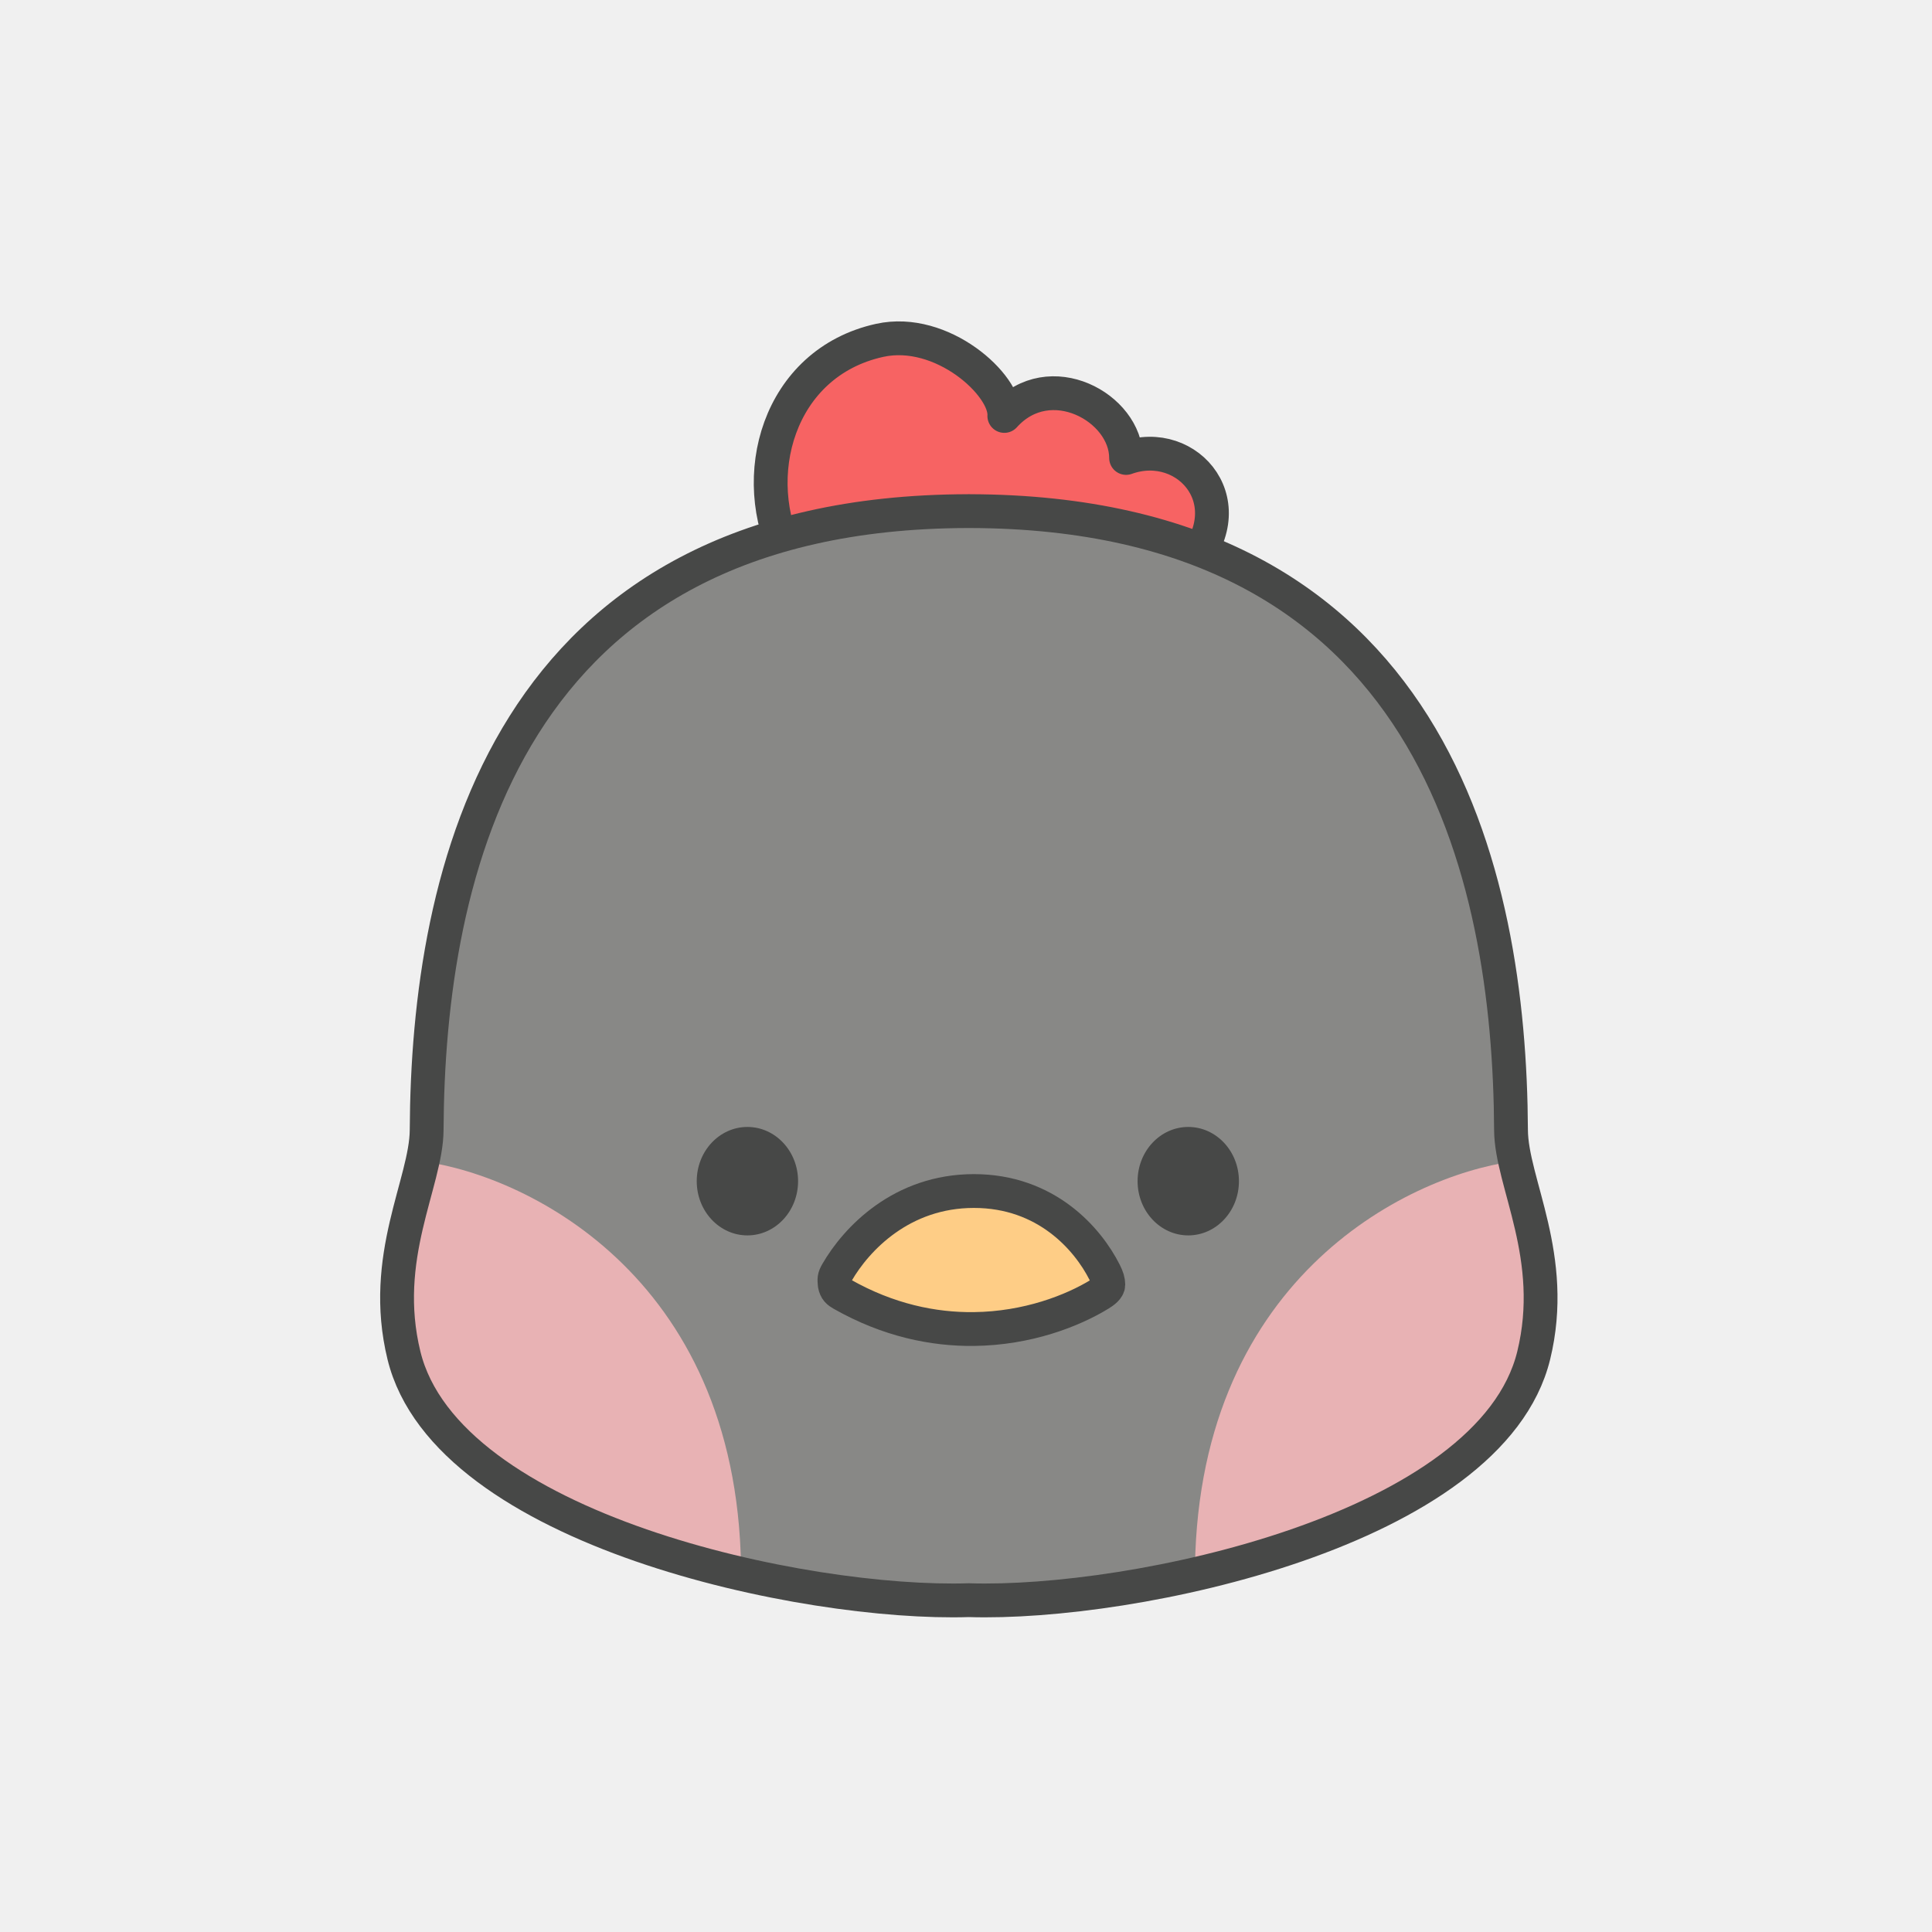
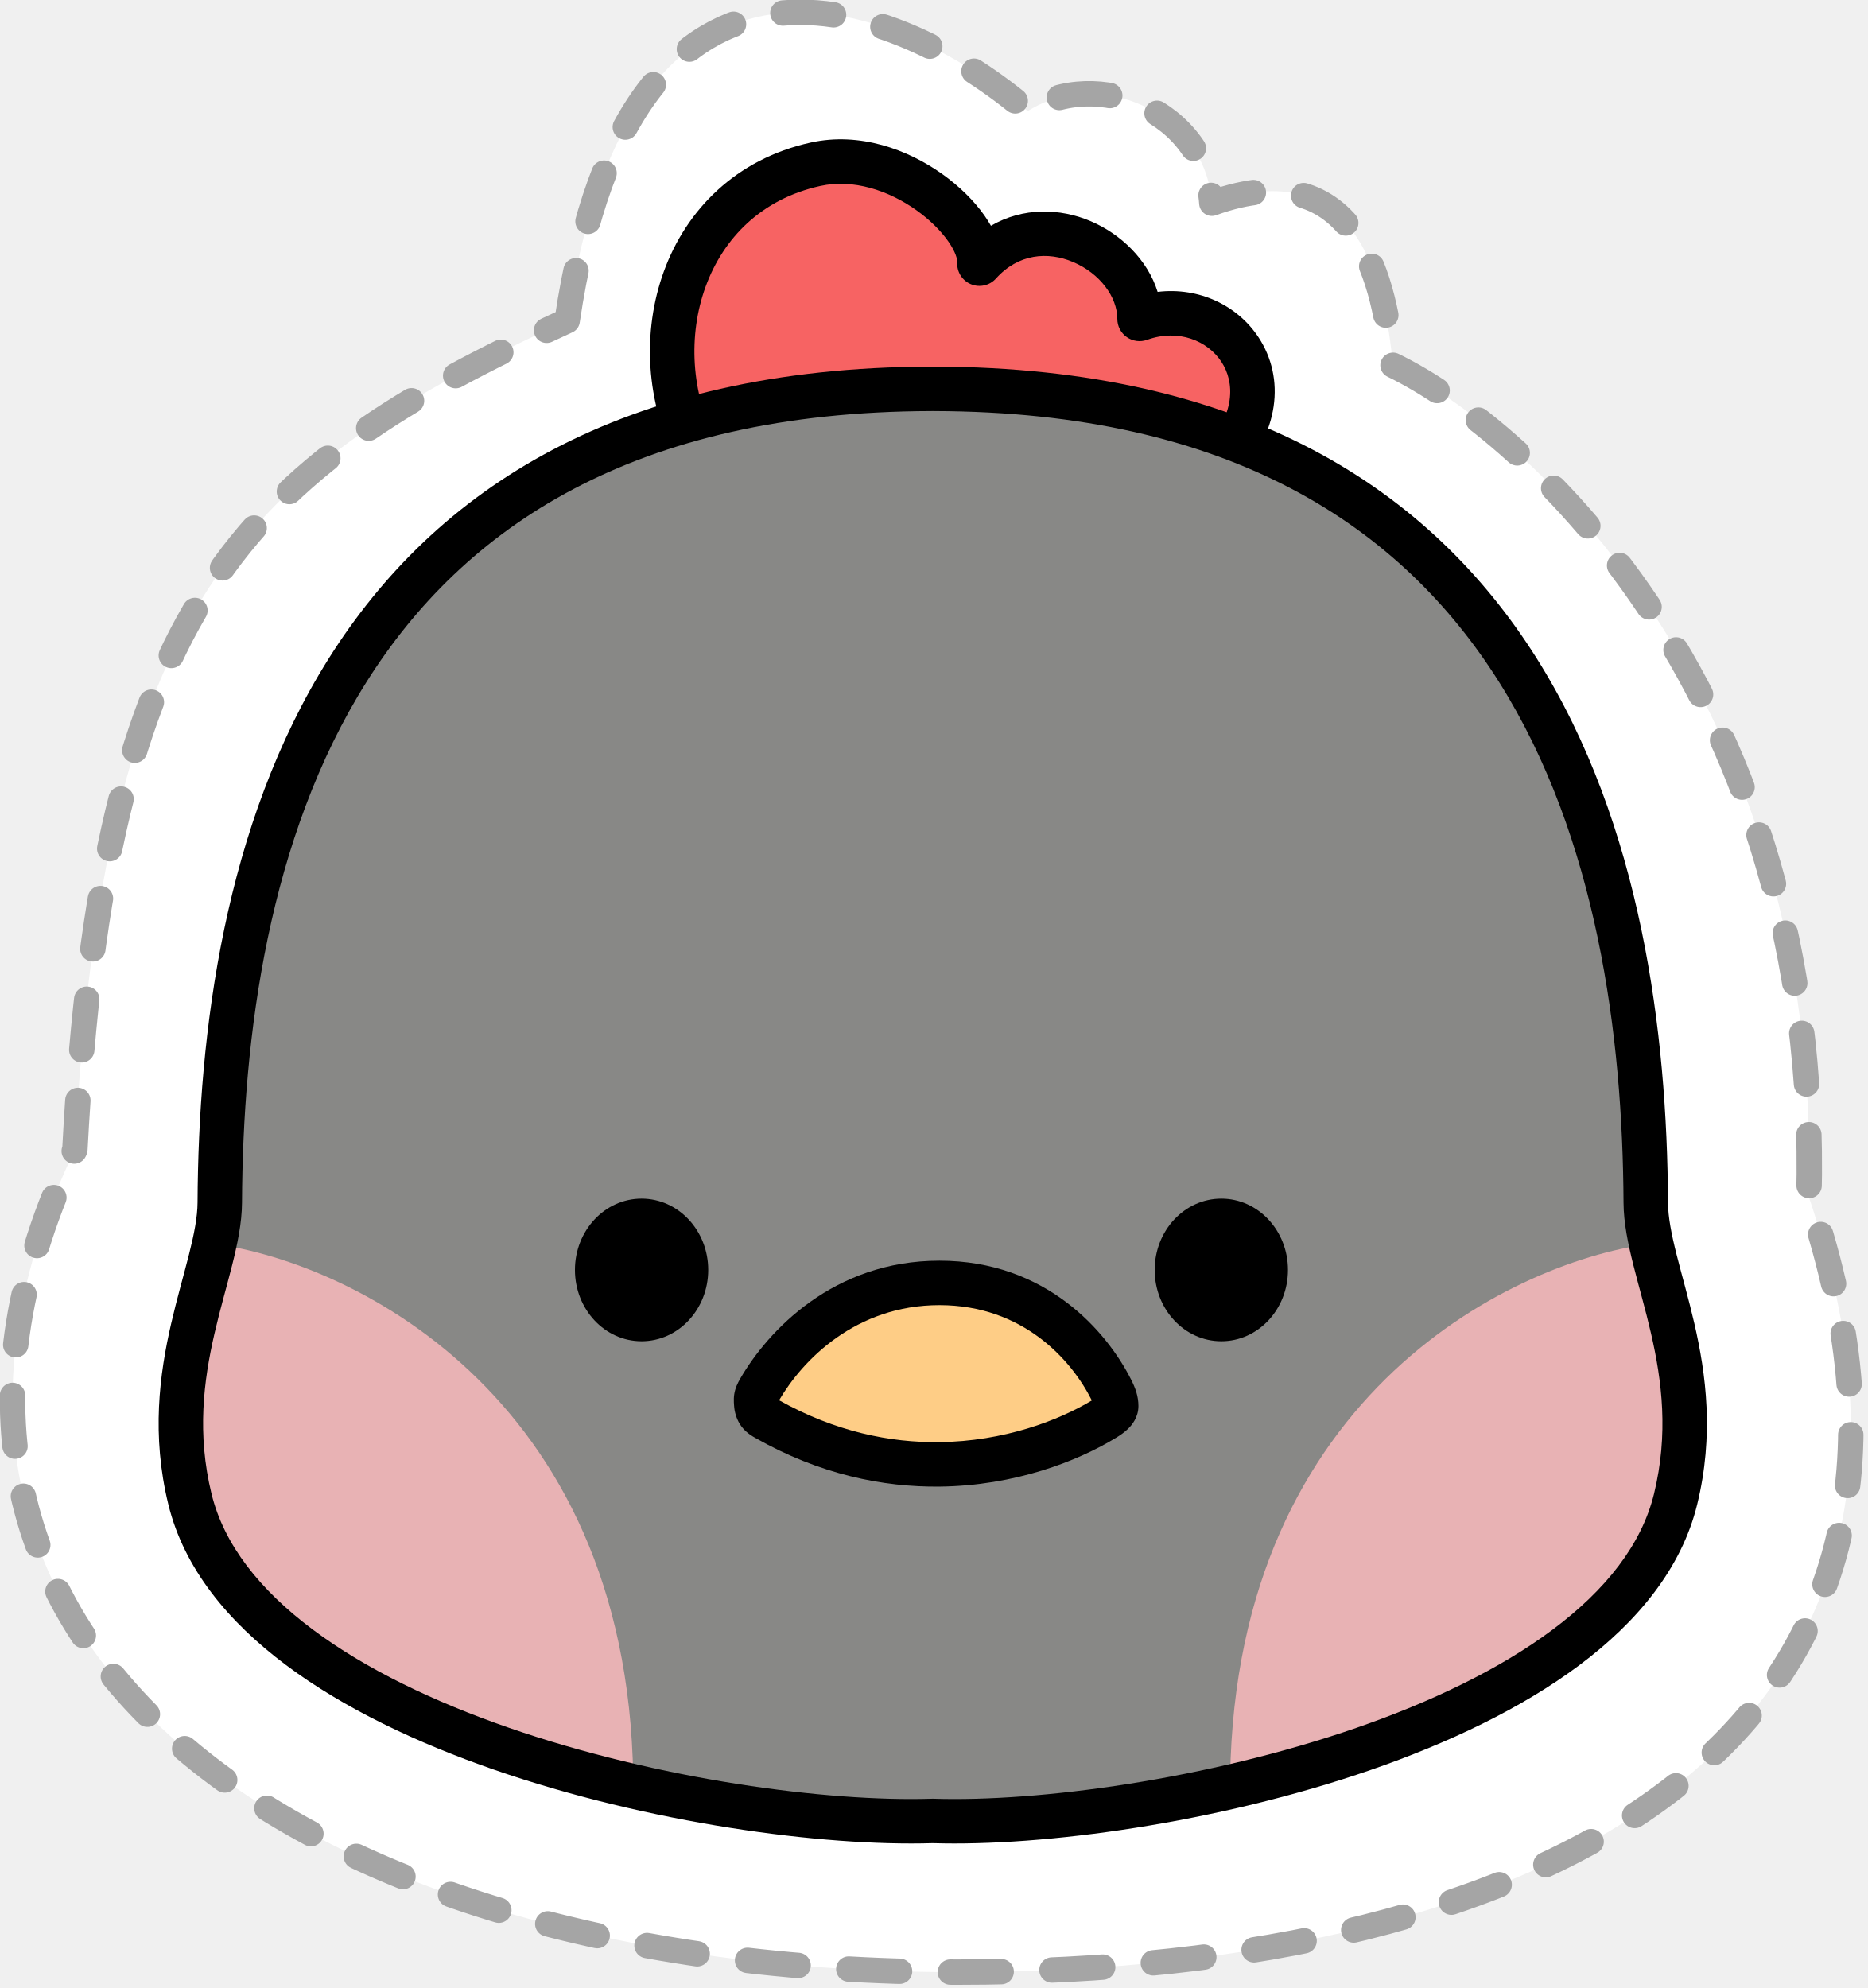
- <svg xmlns="http://www.w3.org/2000/svg" width="400" height="400" viewBox="0 0 400 400" fill="none">
-   <path d="M182.259 68.423C161.042 73.061 154.559 96.832 163.399 113.645L245.911 115.964C258.877 102.629 246.5 88.135 233.534 92.773C233.534 82.337 217.621 73.641 208.191 84.077C208.584 77.699 195.225 65.588 182.259 68.423Z" fill="#F76363" />
-   <path d="M200.586 105.761C296.537 105.975 312.369 180.943 312.632 233.893C312.686 244.804 322.31 260.215 317.329 280.577C308.479 316.759 234.264 332.329 200.38 331.24C166.496 332.329 92.281 316.759 83.43 280.577C78.449 260.215 88.073 244.804 88.127 233.893C88.389 180.943 104.222 105.975 200.174 105.761V105.759C200.242 105.759 200.311 105.76 200.379 105.76C200.448 105.76 200.517 105.759 200.586 105.759V105.761Z" fill="#888886" />
-   <ellipse cx="147.314" cy="243.529" rx="10.205" ry="11.226" fill="#474847" />
-   <ellipse cx="254.468" cy="243.529" rx="10.205" ry="11.226" fill="#474847" />
-   <path d="M163.379 115.686C154.585 98.873 161.034 75.102 182.139 70.464C195.036 67.629 208.325 79.74 207.934 86.118C217.314 75.682 233.143 84.378 233.143 94.814C246.04 90.176 258.351 104.67 245.454 118.005" stroke="#474847" stroke-width="7" stroke-linecap="round" stroke-linejoin="round" />
-   <path d="M200.793 105.821C296.744 106.035 312.577 181.003 312.839 233.953C312.893 244.864 322.517 260.275 317.536 280.637C308.686 316.819 234.471 332.388 200.587 331.299C166.703 332.388 92.488 316.819 83.637 280.637C78.656 260.275 88.28 244.864 88.334 233.953C88.596 181.003 104.429 106.034 200.381 105.821V105.819C200.449 105.819 200.518 105.82 200.586 105.82C200.655 105.82 200.724 105.819 200.793 105.819V105.821Z" fill="#888886" />
-   <path d="M153.436 327.211C153.845 265.164 109.724 243.529 87.613 240.467C82.511 248.291 80.07 274.655 84.041 282.819C93.226 301.698 104.452 311.903 153.436 327.211Z" fill="#E8B2B4" />
-   <path d="M247.393 327.211C246.984 265.164 291.105 243.529 313.216 240.467C318.318 248.291 320.759 274.655 316.788 282.819C307.603 301.698 296.377 311.903 247.393 327.211Z" fill="#E8B2B4" />
-   <path d="M200.793 105.821C296.744 106.035 312.577 181.003 312.839 233.953C312.893 244.864 322.517 260.275 317.536 280.637C308.686 316.819 234.471 332.388 200.587 331.299C166.703 332.388 92.488 316.819 83.637 280.637C78.656 260.275 88.28 244.864 88.334 233.953C88.596 181.003 104.429 106.034 200.381 105.821V105.819C200.449 105.819 200.518 105.82 200.586 105.82C200.655 105.82 200.724 105.819 200.793 105.819V105.821Z" stroke="#474847" stroke-width="7" stroke-linecap="round" stroke-linejoin="round" />
-   <ellipse cx="154.743" cy="244.549" rx="10.491" ry="11.226" fill="#474847" />
-   <ellipse cx="246.018" cy="244.549" rx="10.491" ry="11.226" fill="#474847" />
-   <path d="M173.296 263.429C172.67 264.51 172.722 264.793 172.826 265.98C173.039 267.081 173.508 267.459 174.357 267.941C183.92 273.37 193.281 275.258 201.636 275.161C212.714 275.033 222.024 271.416 227.692 267.941C228.536 267.423 229.464 266.736 229.464 265.98C229.464 265.224 229.253 264.51 228.709 263.429C225.212 256.483 216.607 246.59 201.636 246.59C186.665 246.59 177.315 256.483 173.296 263.429Z" fill="#FECD86" stroke="#474847" stroke-width="7" stroke-linecap="round" stroke-linejoin="round" />
+ <svg xmlns="http://www.w3.org/2000/svg" width="294" height="313" viewBox="0 0 294 313" fill="none">
+   <path d="M89.292 50.5C99.292 -17.1 141.792 0.334 161.792 17.5C172.792 10.5 189.792 17.5 190.792 32.001C213.991 23.601 218.126 45.001 219.293 57.501C240.626 67.834 286.792 109.7 284.792 188.5C313.792 274 243.293 310.5 150.792 310.5C44.749 310.5 -24.707 257 11.792 181C16.292 95.501 37.792 74.001 89.292 50.5Z" fill="white" stroke="#A5A5A5" stroke-width="4" stroke-linecap="round" stroke-linejoin="round" stroke-dasharray="8 8" />
+   <path d="M128.525 23.819C107.308 28.457 100.825 52.228 109.666 69.041L192.177 71.36C205.143 58.026 192.767 43.531 179.801 48.169C179.801 37.733 163.888 29.037 154.458 39.473C154.851 33.095 141.492 20.984 128.525 23.819Z" fill="#F76363" />
+   <path d="M146.852 61.157C242.803 61.371 258.636 136.339 258.898 189.289C258.952 200.2 268.577 215.611 263.596 235.973C254.745 272.155 180.53 287.725 146.646 286.636C112.763 287.725 38.548 272.155 29.697 235.973C24.716 215.611 34.34 200.2 34.394 189.289C34.656 136.339 50.489 61.371 146.44 61.157V61.155C146.509 61.155 146.577 61.156 146.645 61.156C146.714 61.156 146.783 61.155 146.852 61.155V61.157Z" fill="#888886" />
+   <path d="M103.785 198.925C103.785 205.125 99.216 210.15 93.58 210.15C87.944 210.15 83.375 205.125 83.375 198.925C83.375 192.725 87.944 187.699 93.58 187.699C99.216 187.699 103.785 192.725 103.785 198.925Z" fill="black" />
+   <path d="M210.94 198.925C210.94 205.124 206.371 210.15 200.734 210.15C195.098 210.15 190.529 205.124 190.529 198.925C190.529 192.725 195.098 187.699 200.734 187.699C206.371 187.699 210.94 192.725 210.94 198.925Z" fill="black" />
+   <path d="M127.654 22.442C135.375 20.745 142.922 23.549 148.314 27.38C151.038 29.315 153.365 31.614 155.016 33.971C155.368 34.474 155.702 35.003 156.011 35.549C161.097 32.596 166.898 32.783 171.689 34.813C176.453 36.833 180.681 40.894 182.255 45.955C188.778 45.166 194.865 48.097 198.168 53.152C202.294 59.468 201.612 68.209 194.236 75.835C192.893 77.224 190.677 77.261 189.287 75.918C187.898 74.574 187.861 72.358 189.205 70.968C194.727 65.26 194.337 60.086 192.308 56.98C190.13 53.647 185.539 51.725 180.594 53.504C179.522 53.889 178.329 53.729 177.397 53.074C176.464 52.419 175.909 51.35 175.909 50.211C175.909 46.772 173.176 43.046 168.956 41.257C164.951 39.56 160.324 39.937 156.804 43.853C155.809 44.96 154.221 45.317 152.848 44.742C151.475 44.166 150.616 42.785 150.707 41.299C150.734 40.859 150.487 39.706 149.282 37.987C148.149 36.368 146.419 34.62 144.259 33.086C139.88 29.975 134.334 28.14 129.156 29.278C119.889 31.315 113.883 37.49 111.101 45.106C108.286 52.81 108.809 61.932 112.747 69.461C113.643 71.173 112.98 73.287 111.268 74.183C109.555 75.079 107.44 74.417 106.544 72.705C101.688 63.42 101.039 52.249 104.526 42.705C108.045 33.072 115.818 25.043 127.654 22.442Z" fill="black" />
+   <path d="M147.059 61.217C243.01 61.431 258.844 136.399 259.106 189.349C259.16 200.26 268.784 215.671 263.803 236.033C254.952 272.215 180.737 287.784 146.853 286.695C112.97 287.784 38.755 272.215 29.904 236.033C24.923 215.671 34.547 200.26 34.601 189.349C34.863 136.399 50.696 61.43 146.647 61.217V61.215C146.716 61.215 146.784 61.216 146.852 61.216C146.921 61.216 146.99 61.215 147.059 61.215V61.217Z" fill="#888886" />
+   <path d="M99.703 282.607C100.111 220.56 55.991 198.925 33.88 195.863C28.777 203.687 26.336 230.05 30.308 238.215C39.493 257.094 50.718 267.299 99.703 282.607Z" fill="#E8B2B4" />
+   <path d="M193.659 282.607C193.251 220.56 237.371 198.925 259.483 195.863C264.585 203.687 267.026 230.05 263.054 238.215C253.87 257.094 242.644 267.299 193.659 282.607Z" fill="#E8B2B4" />
+   <path d="M147.16 57.718C196.165 57.851 225.255 77.163 241.928 103.642C258.435 129.858 262.474 162.63 262.606 189.331C262.618 191.606 263.134 194.266 263.957 197.526C264.735 200.611 265.857 204.475 266.753 208.36C268.604 216.386 269.875 225.937 267.202 236.864C264.728 246.978 257.763 255.358 248.657 262.169C239.539 268.989 228.011 274.438 215.861 278.647C191.64 287.039 164.256 290.735 146.853 290.195C129.451 290.735 102.067 287.039 77.846 278.647C65.695 274.438 54.168 268.989 45.05 262.169C35.944 255.358 28.978 246.978 26.504 236.864C23.831 225.937 25.103 216.386 26.954 208.36C27.85 204.475 28.972 200.611 29.75 197.526C30.573 194.266 31.089 191.606 31.101 189.331C31.233 162.63 35.271 129.858 51.778 103.642C68.45 77.163 97.541 57.851 146.546 57.718C146.58 57.717 146.613 57.715 146.647 57.715C146.695 57.715 146.74 57.716 146.773 57.716H146.933C146.966 57.716 147.012 57.715 147.059 57.715C147.093 57.715 147.127 57.717 147.16 57.718ZM146.856 64.716H146.849C146.63 64.716 146.777 64.715 146.715 64.715C146.695 64.715 146.675 64.717 146.655 64.717C99.765 64.821 72.989 83.092 57.702 107.371C42.239 131.929 38.23 163.117 38.1 189.366C38.085 192.546 37.378 195.905 36.537 199.239C35.651 202.749 34.668 206.056 33.774 209.933C32.045 217.43 30.996 225.766 33.304 235.201C35.255 243.178 40.885 250.313 49.242 256.563C57.587 262.805 68.391 267.964 80.137 272.033C103.654 280.181 130.254 283.727 146.741 283.197H146.966C163.453 283.727 190.051 280.181 213.569 272.033C225.314 267.964 236.119 262.805 244.464 256.563C252.821 250.313 258.452 243.179 260.403 235.201C262.711 225.766 261.661 217.43 259.932 209.933C259.038 206.057 258.055 202.749 257.17 199.239C256.328 195.905 255.622 192.546 255.606 189.366C255.476 163.117 251.467 131.929 236.004 107.371C220.717 83.092 193.941 64.821 147.052 64.717C147.032 64.717 147.011 64.715 146.991 64.715C146.933 64.715 147.068 64.716 146.856 64.716Z" fill="black" />
+   <path d="M111.501 199.945C111.501 206.145 106.804 211.171 101.01 211.171C95.216 211.171 90.519 206.145 90.519 199.945C90.519 193.746 95.216 188.72 101.01 188.72C106.804 188.72 111.501 193.746 111.501 199.945Z" fill="black" />
+   <path d="M202.776 199.945C202.776 206.145 198.078 211.171 192.284 211.171C186.49 211.171 181.793 206.145 181.793 199.945C181.793 193.746 186.49 188.72 192.284 188.72C198.078 188.72 202.776 193.746 202.776 199.945Z" fill="black" />
+   <path d="M119.563 218.825C118.937 219.906 118.989 220.189 119.092 221.376C119.306 222.477 119.774 222.855 120.623 223.337C130.187 228.766 139.547 230.654 147.902 230.557C158.981 230.429 168.29 226.813 173.958 223.337C174.802 222.819 175.731 222.132 175.731 221.376C175.731 220.62 175.519 219.906 174.975 218.825C171.479 211.879 162.873 201.986 147.902 201.986C132.932 201.986 123.582 211.879 119.563 218.825Z" fill="#FECD86" />
+   <path d="M147.903 205.486C134.724 205.486 126.36 214.137 122.659 220.464C131.54 225.433 140.173 227.146 147.863 227.057C158.077 226.939 166.671 223.64 171.895 220.493C171.88 220.463 171.865 220.431 171.849 220.398C168.707 214.157 161.091 205.486 147.903 205.486ZM179.232 221.376C179.232 223.189 178.157 224.411 177.612 224.945C176.985 225.56 176.268 226.026 175.788 226.32C169.651 230.083 159.73 233.92 147.943 234.057C139.011 234.16 129.034 232.136 118.896 226.381C118.431 226.117 117.634 225.653 116.959 224.863C116.216 223.994 115.845 223.014 115.657 222.042C115.633 221.922 115.616 221.802 115.606 221.681C115.571 221.283 115.465 220.412 115.592 219.55C115.742 218.532 116.153 217.729 116.533 217.072C120.905 209.518 131.219 198.486 147.903 198.486C164.656 198.486 174.251 209.601 178.102 217.251C178.76 218.558 179.232 219.841 179.232 221.376Z" fill="black" />
</svg>
